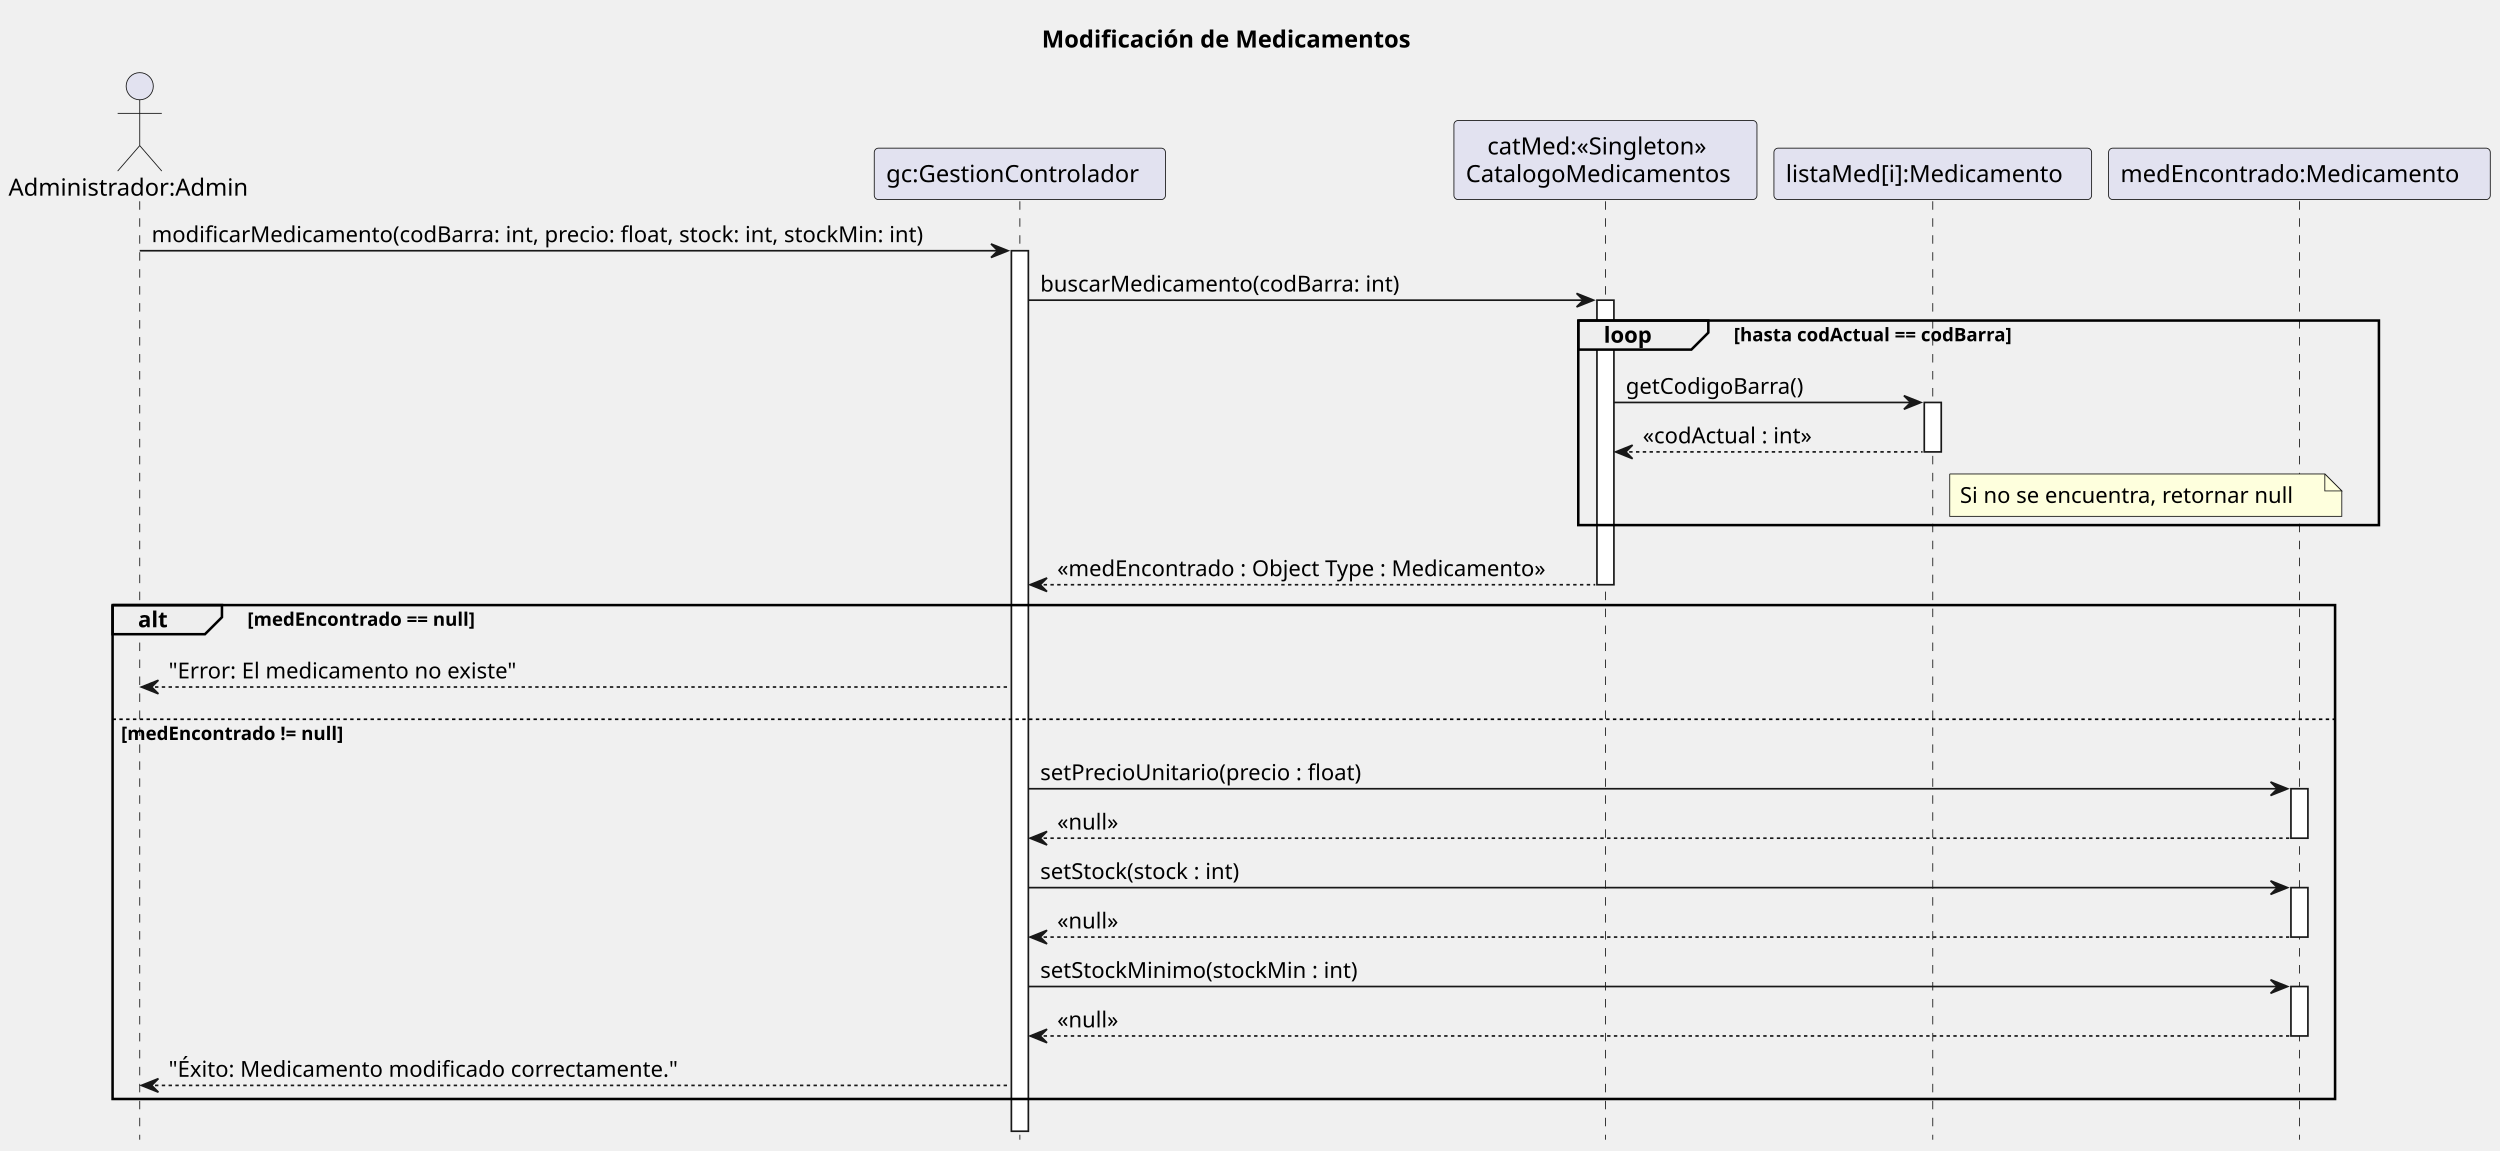
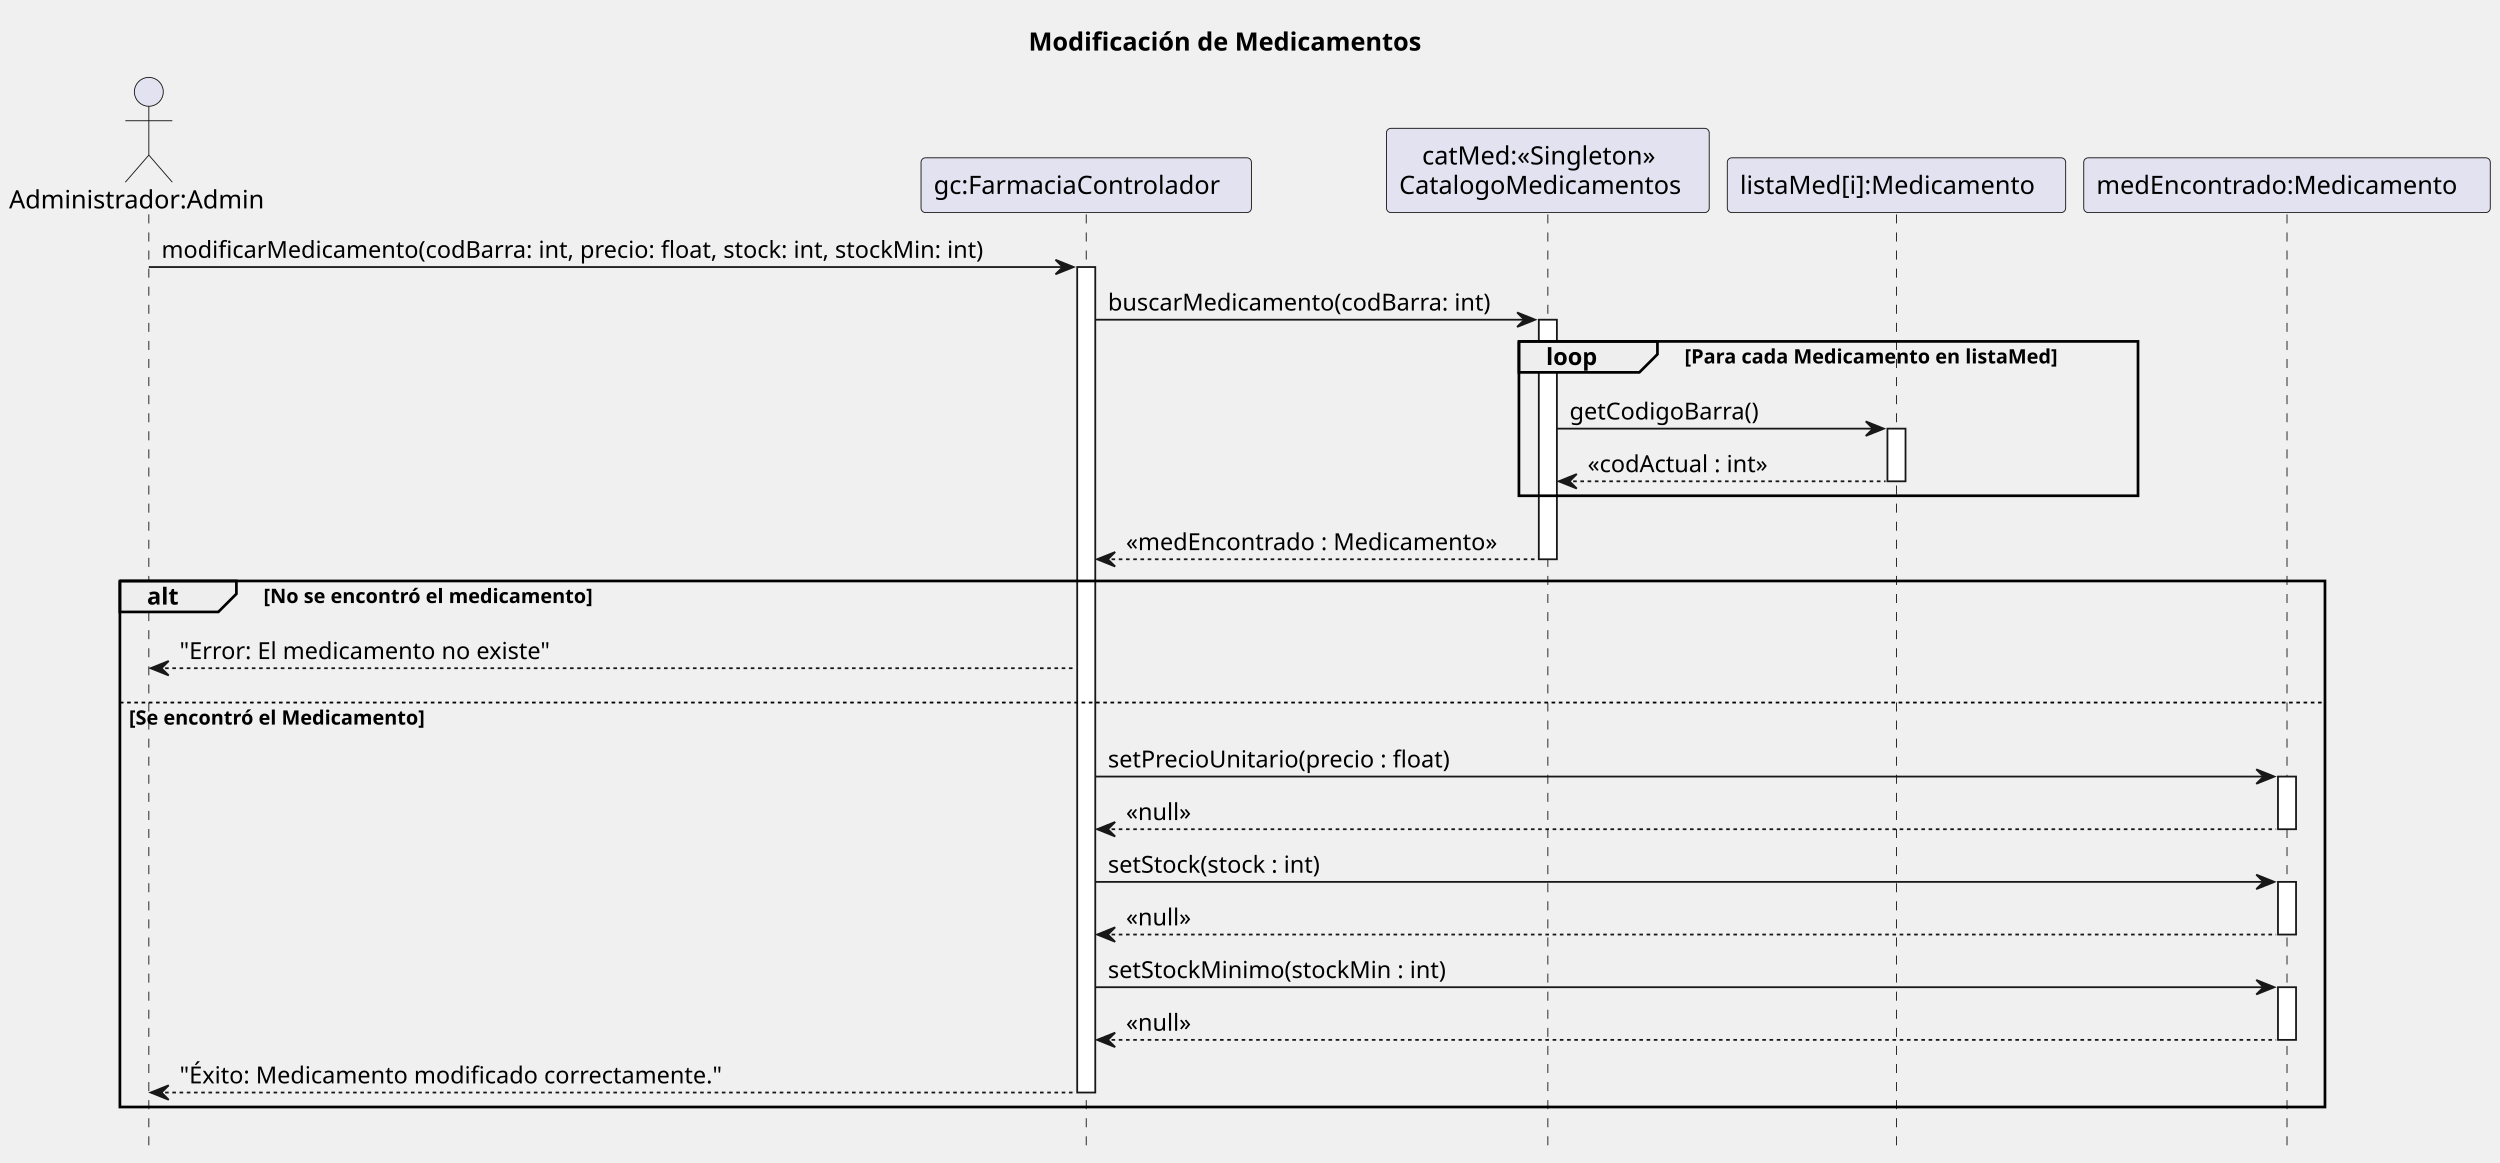
- <svg xmlns="http://www.w3.org/2000/svg" contentStyleType="text/css" data-diagram-type="SEQUENCE" height="678px" preserveAspectRatio="none" style="width:1473px;height:678px;background:#FFFFFF;" version="1.1" viewBox="0 0 1473 678" width="1473px" zoomAndPan="magnify">
+ <svg xmlns="http://www.w3.org/2000/svg" contentStyleType="text/css" data-diagram-type="SEQUENCE" height="643px" preserveAspectRatio="none" style="width:1383px;height:643px;background:#FFFFFF;" version="1.1" viewBox="0 0 1383 643" width="1383px" zoomAndPan="magnify">
  <defs />
  <g>
-     <text fill="#000000" font-family="sans-serif" font-size="14" font-weight="bold" lengthAdjust="spacing" textLength="243.64" x="613.82" y="27.995">Modificación de Medicamentos</text>
+     <text fill="#000000" font-family="sans-serif" font-size="14" font-weight="bold" lengthAdjust="spacing" textLength="243.64" x="568.994" y="27.995">Modificación de Medicamentos</text>
    <g>
-       <rect fill="#000000" fill-opacity="0" height="552.93" width="8" x="78.831" y="118.594" />
-       <line style="stroke:#181818;stroke-width:0.5;stroke-dasharray:5,5;" x1="82.331" x2="82.331" y1="118.594" y2="671.523" />
+       <rect fill="#000000" fill-opacity="0" height="517.797" width="8" x="78.831" y="118.594" />
+       <line style="stroke:#181818;stroke-width:0.5;stroke-dasharray:5,5;" x1="82.331" x2="82.331" y1="118.594" y2="636.391" />
    </g>
    <g>
-       <rect fill="#000000" fill-opacity="0" height="552.93" width="8" x="597.406" y="118.594" />
-       <line style="stroke:#181818;stroke-width:0.5;stroke-dasharray:5,5;" x1="600.906" x2="600.906" y1="118.594" y2="671.523" />
+       <rect fill="#000000" fill-opacity="0" height="517.797" width="8" x="597.406" y="118.594" />
+       <line style="stroke:#181818;stroke-width:0.5;stroke-dasharray:5,5;" x1="600.906" x2="600.906" y1="118.594" y2="636.391" />
    </g>
    <g>
-       <rect fill="#FFFFFF" height="518.797" style="stroke:#181818;stroke-width:1;" width="10" x="595.906" y="147.727" />
+       <rect fill="#FFFFFF" height="456.664" style="stroke:#181818;stroke-width:1;" width="10" x="595.906" y="147.727" />
    </g>
    <g>
-       <rect fill="#000000" fill-opacity="0" height="552.93" width="8" x="942.422" y="118.594" />
-       <line style="stroke:#181818;stroke-width:0.5;stroke-dasharray:5,5;" x1="945.922" x2="945.922" y1="118.594" y2="671.523" />
+       <rect fill="#000000" fill-opacity="0" height="517.797" width="8" x="852.77" y="118.594" />
+       <line style="stroke:#181818;stroke-width:0.5;stroke-dasharray:5,5;" x1="856.27" x2="856.27" y1="118.594" y2="636.391" />
    </g>
    <g>
-       <rect fill="#FFFFFF" height="167.664" style="stroke:#181818;stroke-width:1;" width="10" x="940.922" y="176.859" />
+       <rect fill="#FFFFFF" height="132.531" style="stroke:#181818;stroke-width:1;" width="10" x="851.27" y="176.859" />
    </g>
    <g>
-       <rect fill="#000000" fill-opacity="0" height="552.93" width="8" x="1135.284" y="118.594" />
-       <line style="stroke:#181818;stroke-width:0.5;stroke-dasharray:5,5;" x1="1138.784" x2="1138.784" y1="118.594" y2="671.523" />
+       <rect fill="#000000" fill-opacity="0" height="517.797" width="8" x="1045.631" y="118.594" />
+       <line style="stroke:#181818;stroke-width:0.5;stroke-dasharray:5,5;" x1="1049.131" x2="1049.131" y1="118.594" y2="636.391" />
    </g>
    <g>
-       <rect fill="#FFFFFF" height="29.133" style="stroke:#181818;stroke-width:1;" width="10" x="1133.784" y="237.125" />
+       <rect fill="#FFFFFF" height="29.133" style="stroke:#181818;stroke-width:1;" width="10" x="1044.131" y="237.125" />
    </g>
    <g>
-       <rect fill="#000000" fill-opacity="0" height="552.93" width="8" x="1351.326" y="118.594" />
-       <line style="stroke:#181818;stroke-width:0.5;stroke-dasharray:5,5;" x1="1354.826" x2="1354.826" y1="118.594" y2="671.523" />
+       <rect fill="#000000" fill-opacity="0" height="517.797" width="8" x="1261.673" y="118.594" />
+       <line style="stroke:#181818;stroke-width:0.5;stroke-dasharray:5,5;" x1="1265.173" x2="1265.173" y1="118.594" y2="636.391" />
    </g>
    <g>
-       <rect fill="#FFFFFF" height="29.133" style="stroke:#181818;stroke-width:1;" width="10" x="1349.826" y="464.727" />
+       <rect fill="#FFFFFF" height="29.133" style="stroke:#181818;stroke-width:1;" width="10" x="1260.173" y="429.594" />
    </g>
    <g>
-       <rect fill="#FFFFFF" height="29.133" style="stroke:#181818;stroke-width:1;" width="10" x="1349.826" y="522.992" />
+       <rect fill="#FFFFFF" height="29.133" style="stroke:#181818;stroke-width:1;" width="10" x="1260.173" y="487.859" />
    </g>
    <g>
-       <rect fill="#FFFFFF" height="29.133" style="stroke:#181818;stroke-width:1;" width="10" x="1349.826" y="581.258" />
+       <rect fill="#FFFFFF" height="29.133" style="stroke:#181818;stroke-width:1;" width="10" x="1260.173" y="546.125" />
    </g>
    <text fill="#000000" font-family="sans-serif" font-size="14" lengthAdjust="spacing" textLength="148.661" x="5" y="115.292">Administrador:Admin</text>
    <ellipse cx="82.331" cy="50.797" fill="#E2E2F0" rx="8" ry="8" style="stroke:#181818;stroke-width:0.5;" />
    <path d="M82.331,58.797 L82.331,85.797 M69.331,66.797 L95.331,66.797 M82.331,85.797 L69.331,100.797 M82.331,85.797 L95.331,100.797" fill="none" style="stroke:#181818;stroke-width:0.5;" />
-     <rect fill="#E2E2F0" height="30.297" rx="2.5" ry="2.5" style="stroke:#181818;stroke-width:0.5;" width="171.575" x="515.119" y="87.297" />
-     <text fill="#000000" font-family="sans-serif" font-size="14" lengthAdjust="spacing" textLength="157.575" x="522.119" y="107.292">gc:GestionControlador</text>
-     <rect fill="#E2E2F0" height="46.594" rx="2.5" ry="2.5" style="stroke:#181818;stroke-width:0.5;" width="178.548" x="856.648" y="71" />
-     <text fill="#000000" font-family="sans-serif" font-size="14" lengthAdjust="spacing" textLength="139.159" x="876.343" y="90.995">catMed:«Singleton»</text>
-     <text fill="#000000" font-family="sans-serif" font-size="14" lengthAdjust="spacing" textLength="164.548" x="863.648" y="107.292">CatalogoMedicamentos</text>
-     <rect fill="#E2E2F0" height="30.297" rx="2.5" ry="2.5" style="stroke:#181818;stroke-width:0.5;" width="187.175" x="1045.196" y="87.297" />
-     <text fill="#000000" font-family="sans-serif" font-size="14" lengthAdjust="spacing" textLength="173.175" x="1052.196" y="107.292">listaMed[i]:Medicamento</text>
-     <rect fill="#E2E2F0" height="30.297" rx="2.5" ry="2.5" style="stroke:#181818;stroke-width:0.5;" width="224.909" x="1242.371" y="87.297" />
-     <text fill="#000000" font-family="sans-serif" font-size="14" lengthAdjust="spacing" textLength="210.909" x="1249.371" y="107.292">medEncontrado:Medicamento</text>
+     <rect fill="#E2E2F0" height="30.297" rx="2.5" ry="2.5" style="stroke:#181818;stroke-width:0.5;" width="182.773" x="509.52" y="87.297" />
+     <text fill="#000000" font-family="sans-serif" font-size="14" lengthAdjust="spacing" textLength="168.773" x="516.52" y="107.292">gc:FarmaciaControlador</text>
+     <rect fill="#E2E2F0" height="46.594" rx="2.5" ry="2.5" style="stroke:#181818;stroke-width:0.5;" width="178.548" x="766.996" y="71" />
+     <text fill="#000000" font-family="sans-serif" font-size="14" lengthAdjust="spacing" textLength="139.159" x="786.69" y="90.995">catMed:«Singleton»</text>
+     <text fill="#000000" font-family="sans-serif" font-size="14" lengthAdjust="spacing" textLength="164.548" x="773.996" y="107.292">CatalogoMedicamentos</text>
+     <rect fill="#E2E2F0" height="30.297" rx="2.5" ry="2.5" style="stroke:#181818;stroke-width:0.5;" width="187.175" x="955.544" y="87.297" />
+     <text fill="#000000" font-family="sans-serif" font-size="14" lengthAdjust="spacing" textLength="173.175" x="962.544" y="107.292">listaMed[i]:Medicamento</text>
+     <rect fill="#E2E2F0" height="30.297" rx="2.5" ry="2.5" style="stroke:#181818;stroke-width:0.5;" width="224.909" x="1152.719" y="87.297" />
+     <text fill="#000000" font-family="sans-serif" font-size="14" lengthAdjust="spacing" textLength="210.909" x="1159.719" y="107.292">medEncontrado:Medicamento</text>
    <polygon fill="#181818" points="583.906,143.727,593.906,147.727,583.906,151.727,587.906,147.727" style="stroke:#181818;stroke-width:1;" />
    <line style="stroke:#181818;stroke-width:1;" x1="82.331" x2="589.906" y1="147.727" y2="147.727" />
    <text fill="#000000" font-family="sans-serif" font-size="13" lengthAdjust="spacing" textLength="489.576" x="89.331" y="142.661">modificarMedicamento(codBarra: int, precio: float, stock: int, stockMin: int)</text>
-     <polygon fill="#181818" points="928.922,172.859,938.922,176.859,928.922,180.859,932.922,176.859" style="stroke:#181818;stroke-width:1;" />
-     <line style="stroke:#181818;stroke-width:1;" x1="605.906" x2="934.922" y1="176.859" y2="176.859" />
+     <polygon fill="#181818" points="839.27,172.859,849.27,176.859,839.27,180.859,843.27,176.859" style="stroke:#181818;stroke-width:1;" />
+     <line style="stroke:#181818;stroke-width:1;" x1="605.906" x2="845.27" y1="176.859" y2="176.859" />
    <text fill="#000000" font-family="sans-serif" font-size="13" lengthAdjust="spacing" textLength="226.364" x="612.906" y="171.793">buscarMedicamento(codBarra: int)</text>
-     <path d="M929.922,188.859 L1006.546,188.859 L1006.546,195.992 L996.546,205.992 L929.922,205.992 L929.922,188.859" fill="#EEEEEE" style="stroke:#000000;stroke-width:1.5;" />
-     <rect fill="none" height="120.531" style="stroke:#000000;stroke-width:1.5;" width="471.743" x="929.922" y="188.859" />
-     <text fill="#000000" font-family="sans-serif" font-size="13" font-weight="bold" lengthAdjust="spacing" textLength="31.624" x="944.922" y="201.926">loop</text>
-     <text fill="#000000" font-family="sans-serif" font-size="11" font-weight="bold" lengthAdjust="spacing" textLength="191.759" x="1021.546" y="201.07">[hasta codActual == codBarra]</text>
-     <polygon fill="#181818" points="1121.784,233.125,1131.784,237.125,1121.784,241.125,1125.784,237.125" style="stroke:#181818;stroke-width:1;" />
-     <line style="stroke:#181818;stroke-width:1;" x1="950.922" x2="1127.784" y1="237.125" y2="237.125" />
-     <text fill="#000000" font-family="sans-serif" font-size="13" lengthAdjust="spacing" textLength="112.131" x="957.922" y="232.059">getCodigoBarra()</text>
-     <polygon fill="#181818" points="961.922,262.258,951.922,266.258,961.922,270.258,957.922,266.258" style="stroke:#181818;stroke-width:1;" />
-     <line style="stroke:#181818;stroke-width:1;stroke-dasharray:2,2;" x1="955.922" x2="1132.784" y1="266.258" y2="266.258" />
-     <text fill="#000000" font-family="sans-serif" font-size="13" lengthAdjust="spacing" textLength="109.808" x="967.922" y="261.192">«codActual : int»</text>
-     <path d="M1148.784,279.258 L1148.784,304.258 L1379.784,304.258 L1379.784,289.258 L1369.784,279.258 L1148.784,279.258" fill="#FEFFDD" style="stroke:#181818;stroke-width:0.5;" />
-     <path d="M1369.784,279.258 L1369.784,289.258 L1379.784,289.258 L1369.784,279.258" fill="#FEFFDD" style="stroke:#181818;stroke-width:0.5;" />
-     <text fill="#000000" font-family="sans-serif" font-size="13" lengthAdjust="spacing" textLength="210.882" x="1154.784" y="296.325">Si no se encuentra, retornar null</text>
-     <polygon fill="#181818" points="616.906,340.523,606.906,344.523,616.906,348.523,612.906,344.523" style="stroke:#181818;stroke-width:1;" />
-     <line style="stroke:#181818;stroke-width:1;stroke-dasharray:2,2;" x1="610.906" x2="939.922" y1="344.523" y2="344.523" />
-     <text fill="#000000" font-family="sans-serif" font-size="13" lengthAdjust="spacing" textLength="311.016" x="622.906" y="339.457">«medEncontrado : Object Type : Medicamento»</text>
-     <path d="M66.331,356.523 L130.773,356.523 L130.773,363.656 L120.773,373.656 L66.331,373.656 L66.331,356.523" fill="#EEEEEE" style="stroke:#000000;stroke-width:1.5;" />
-     <rect fill="none" height="291" style="stroke:#000000;stroke-width:1.5;" width="1309.495" x="66.331" y="356.523" />
-     <text fill="#000000" font-family="sans-serif" font-size="13" font-weight="bold" lengthAdjust="spacing" textLength="19.443" x="81.331" y="369.59">alt</text>
-     <text fill="#000000" font-family="sans-serif" font-size="11" font-weight="bold" lengthAdjust="spacing" textLength="156.938" x="145.773" y="368.734">[medEncontrado == null]</text>
-     <line style="stroke:#000000;stroke-width:1;stroke-dasharray:2,2;" x1="66.331" x2="1375.826" y1="423.789" y2="423.789" />
-     <text fill="#000000" font-family="sans-serif" font-size="11" font-weight="bold" lengthAdjust="spacing" textLength="152.738" x="71.331" y="436">[medEncontrado != null]</text>
-     <polygon fill="#181818" points="93.331,400.789,83.331,404.789,93.331,408.789,89.331,404.789" style="stroke:#181818;stroke-width:1;" />
-     <line style="stroke:#181818;stroke-width:1;stroke-dasharray:2,2;" x1="87.331" x2="594.906" y1="404.789" y2="404.789" />
-     <text fill="#000000" font-family="sans-serif" font-size="13" lengthAdjust="spacing" textLength="221.851" x="99.331" y="399.723">"Error: El medicamento no existe"</text>
-     <polygon fill="#181818" points="1337.826,460.727,1347.826,464.727,1337.826,468.727,1341.826,464.727" style="stroke:#181818;stroke-width:1;" />
-     <line style="stroke:#181818;stroke-width:1;" x1="605.906" x2="1343.826" y1="464.727" y2="464.727" />
-     <text fill="#000000" font-family="sans-serif" font-size="13" lengthAdjust="spacing" textLength="203.404" x="612.906" y="459.661">setPrecioUnitario(precio : float)</text>
-     <polygon fill="#181818" points="616.906,489.859,606.906,493.859,616.906,497.859,612.906,493.859" style="stroke:#181818;stroke-width:1;" />
-     <line style="stroke:#181818;stroke-width:1;stroke-dasharray:2,2;" x1="610.906" x2="1348.826" y1="493.859" y2="493.859" />
-     <text fill="#000000" font-family="sans-serif" font-size="13" lengthAdjust="spacing" textLength="39.609" x="622.906" y="488.793">«null»</text>
-     <polygon fill="#181818" points="1337.826,518.992,1347.826,522.992,1337.826,526.992,1341.826,522.992" style="stroke:#181818;stroke-width:1;" />
-     <line style="stroke:#181818;stroke-width:1;" x1="605.906" x2="1343.826" y1="522.992" y2="522.992" />
-     <text fill="#000000" font-family="sans-serif" font-size="13" lengthAdjust="spacing" textLength="130.083" x="612.906" y="517.926">setStock(stock : int)</text>
-     <polygon fill="#181818" points="616.906,548.125,606.906,552.125,616.906,556.125,612.906,552.125" style="stroke:#181818;stroke-width:1;" />
-     <line style="stroke:#181818;stroke-width:1;stroke-dasharray:2,2;" x1="610.906" x2="1348.826" y1="552.125" y2="552.125" />
-     <text fill="#000000" font-family="sans-serif" font-size="13" lengthAdjust="spacing" textLength="39.609" x="622.906" y="547.059">«null»</text>
-     <polygon fill="#181818" points="1337.826,577.258,1347.826,581.258,1337.826,585.258,1341.826,581.258" style="stroke:#181818;stroke-width:1;" />
-     <line style="stroke:#181818;stroke-width:1;" x1="605.906" x2="1343.826" y1="581.258" y2="581.258" />
-     <text fill="#000000" font-family="sans-serif" font-size="13" lengthAdjust="spacing" textLength="200.446" x="612.906" y="576.192">setStockMinimo(stockMin : int)</text>
-     <polygon fill="#181818" points="616.906,606.391,606.906,610.391,616.906,614.391,612.906,610.391" style="stroke:#181818;stroke-width:1;" />
-     <line style="stroke:#181818;stroke-width:1;stroke-dasharray:2,2;" x1="610.906" x2="1348.826" y1="610.391" y2="610.391" />
-     <text fill="#000000" font-family="sans-serif" font-size="13" lengthAdjust="spacing" textLength="39.609" x="622.906" y="605.325">«null»</text>
-     <polygon fill="#181818" points="93.331,635.523,83.331,639.523,93.331,643.523,89.331,639.523" style="stroke:#181818;stroke-width:1;" />
-     <line style="stroke:#181818;stroke-width:1;stroke-dasharray:2,2;" x1="87.331" x2="594.906" y1="639.523" y2="639.523" />
-     <text fill="#000000" font-family="sans-serif" font-size="13" lengthAdjust="spacing" textLength="321.566" x="99.331" y="634.457">"Éxito: Medicamento modificado correctamente."</text>
+     <path d="M840.27,188.859 L916.894,188.859 L916.894,195.992 L906.894,205.992 L840.27,205.992 L840.27,188.859" fill="#EEEEEE" style="stroke:#000000;stroke-width:1.5;" />
+     <rect fill="none" height="85.398" style="stroke:#000000;stroke-width:1.5;" width="342.475" x="840.27" y="188.859" />
+     <text fill="#000000" font-family="sans-serif" font-size="13" font-weight="bold" lengthAdjust="spacing" textLength="31.624" x="855.27" y="201.926">loop</text>
+     <text fill="#000000" font-family="sans-serif" font-size="11" font-weight="bold" lengthAdjust="spacing" textLength="234.851" x="931.894" y="201.07">[Para cada Medicamento en listaMed]</text>
+     <polygon fill="#181818" points="1032.131,233.125,1042.131,237.125,1032.131,241.125,1036.131,237.125" style="stroke:#181818;stroke-width:1;" />
+     <line style="stroke:#181818;stroke-width:1;" x1="861.27" x2="1038.131" y1="237.125" y2="237.125" />
+     <text fill="#000000" font-family="sans-serif" font-size="13" lengthAdjust="spacing" textLength="112.131" x="868.27" y="232.059">getCodigoBarra()</text>
+     <polygon fill="#181818" points="872.27,262.258,862.27,266.258,872.27,270.258,868.27,266.258" style="stroke:#181818;stroke-width:1;" />
+     <line style="stroke:#181818;stroke-width:1;stroke-dasharray:2,2;" x1="866.27" x2="1043.131" y1="266.258" y2="266.258" />
+     <text fill="#000000" font-family="sans-serif" font-size="13" lengthAdjust="spacing" textLength="109.808" x="878.27" y="261.192">«codActual : int»</text>
+     <polygon fill="#181818" points="616.906,305.391,606.906,309.391,616.906,313.391,612.906,309.391" style="stroke:#181818;stroke-width:1;" />
+     <line style="stroke:#181818;stroke-width:1;stroke-dasharray:2,2;" x1="610.906" x2="850.27" y1="309.391" y2="309.391" />
+     <text fill="#000000" font-family="sans-serif" font-size="13" lengthAdjust="spacing" textLength="220.016" x="622.906" y="304.325">«medEncontrado : Medicamento»</text>
+     <path d="M66.331,321.391 L130.773,321.391 L130.773,328.523 L120.773,338.523 L66.331,338.523 L66.331,321.391" fill="#EEEEEE" style="stroke:#000000;stroke-width:1.5;" />
+     <rect fill="none" height="291" style="stroke:#000000;stroke-width:1.5;" width="1219.843" x="66.331" y="321.391" />
+     <text fill="#000000" font-family="sans-serif" font-size="13" font-weight="bold" lengthAdjust="spacing" textLength="19.443" x="81.331" y="334.457">alt</text>
+     <text fill="#000000" font-family="sans-serif" font-size="11" font-weight="bold" lengthAdjust="spacing" textLength="206.894" x="145.773" y="333.601">[No se encontró el medicamento]</text>
+     <line style="stroke:#000000;stroke-width:1;stroke-dasharray:2,2;" x1="66.331" x2="1286.173" y1="388.656" y2="388.656" />
+     <text fill="#000000" font-family="sans-serif" font-size="11" font-weight="bold" lengthAdjust="spacing" textLength="187.161" x="71.331" y="400.867">[Se encontró el Medicamento]</text>
+     <polygon fill="#181818" points="93.331,365.656,83.331,369.656,93.331,373.656,89.331,369.656" style="stroke:#181818;stroke-width:1;" />
+     <line style="stroke:#181818;stroke-width:1;stroke-dasharray:2,2;" x1="87.331" x2="594.906" y1="369.656" y2="369.656" />
+     <text fill="#000000" font-family="sans-serif" font-size="13" lengthAdjust="spacing" textLength="221.851" x="99.331" y="364.59">"Error: El medicamento no existe"</text>
+     <polygon fill="#181818" points="1248.173,425.594,1258.173,429.594,1248.173,433.594,1252.173,429.594" style="stroke:#181818;stroke-width:1;" />
+     <line style="stroke:#181818;stroke-width:1;" x1="605.906" x2="1254.173" y1="429.594" y2="429.594" />
+     <text fill="#000000" font-family="sans-serif" font-size="13" lengthAdjust="spacing" textLength="203.404" x="612.906" y="424.528">setPrecioUnitario(precio : float)</text>
+     <polygon fill="#181818" points="616.906,454.727,606.906,458.727,616.906,462.727,612.906,458.727" style="stroke:#181818;stroke-width:1;" />
+     <line style="stroke:#181818;stroke-width:1;stroke-dasharray:2,2;" x1="610.906" x2="1259.173" y1="458.727" y2="458.727" />
+     <text fill="#000000" font-family="sans-serif" font-size="13" lengthAdjust="spacing" textLength="39.609" x="622.906" y="453.661">«null»</text>
+     <polygon fill="#181818" points="1248.173,483.859,1258.173,487.859,1248.173,491.859,1252.173,487.859" style="stroke:#181818;stroke-width:1;" />
+     <line style="stroke:#181818;stroke-width:1;" x1="605.906" x2="1254.173" y1="487.859" y2="487.859" />
+     <text fill="#000000" font-family="sans-serif" font-size="13" lengthAdjust="spacing" textLength="130.083" x="612.906" y="482.793">setStock(stock : int)</text>
+     <polygon fill="#181818" points="616.906,512.992,606.906,516.992,616.906,520.992,612.906,516.992" style="stroke:#181818;stroke-width:1;" />
+     <line style="stroke:#181818;stroke-width:1;stroke-dasharray:2,2;" x1="610.906" x2="1259.173" y1="516.992" y2="516.992" />
+     <text fill="#000000" font-family="sans-serif" font-size="13" lengthAdjust="spacing" textLength="39.609" x="622.906" y="511.926">«null»</text>
+     <polygon fill="#181818" points="1248.173,542.125,1258.173,546.125,1248.173,550.125,1252.173,546.125" style="stroke:#181818;stroke-width:1;" />
+     <line style="stroke:#181818;stroke-width:1;" x1="605.906" x2="1254.173" y1="546.125" y2="546.125" />
+     <text fill="#000000" font-family="sans-serif" font-size="13" lengthAdjust="spacing" textLength="200.446" x="612.906" y="541.059">setStockMinimo(stockMin : int)</text>
+     <polygon fill="#181818" points="616.906,571.258,606.906,575.258,616.906,579.258,612.906,575.258" style="stroke:#181818;stroke-width:1;" />
+     <line style="stroke:#181818;stroke-width:1;stroke-dasharray:2,2;" x1="610.906" x2="1259.173" y1="575.258" y2="575.258" />
+     <text fill="#000000" font-family="sans-serif" font-size="13" lengthAdjust="spacing" textLength="39.609" x="622.906" y="570.192">«null»</text>
+     <polygon fill="#181818" points="93.331,600.391,83.331,604.391,93.331,608.391,89.331,604.391" style="stroke:#181818;stroke-width:1;" />
+     <line style="stroke:#181818;stroke-width:1;stroke-dasharray:2,2;" x1="87.331" x2="594.906" y1="604.391" y2="604.391" />
+     <text fill="#000000" font-family="sans-serif" font-size="13" lengthAdjust="spacing" textLength="321.566" x="99.331" y="599.325">"Éxito: Medicamento modificado correctamente."</text>
  </g>
</svg>
